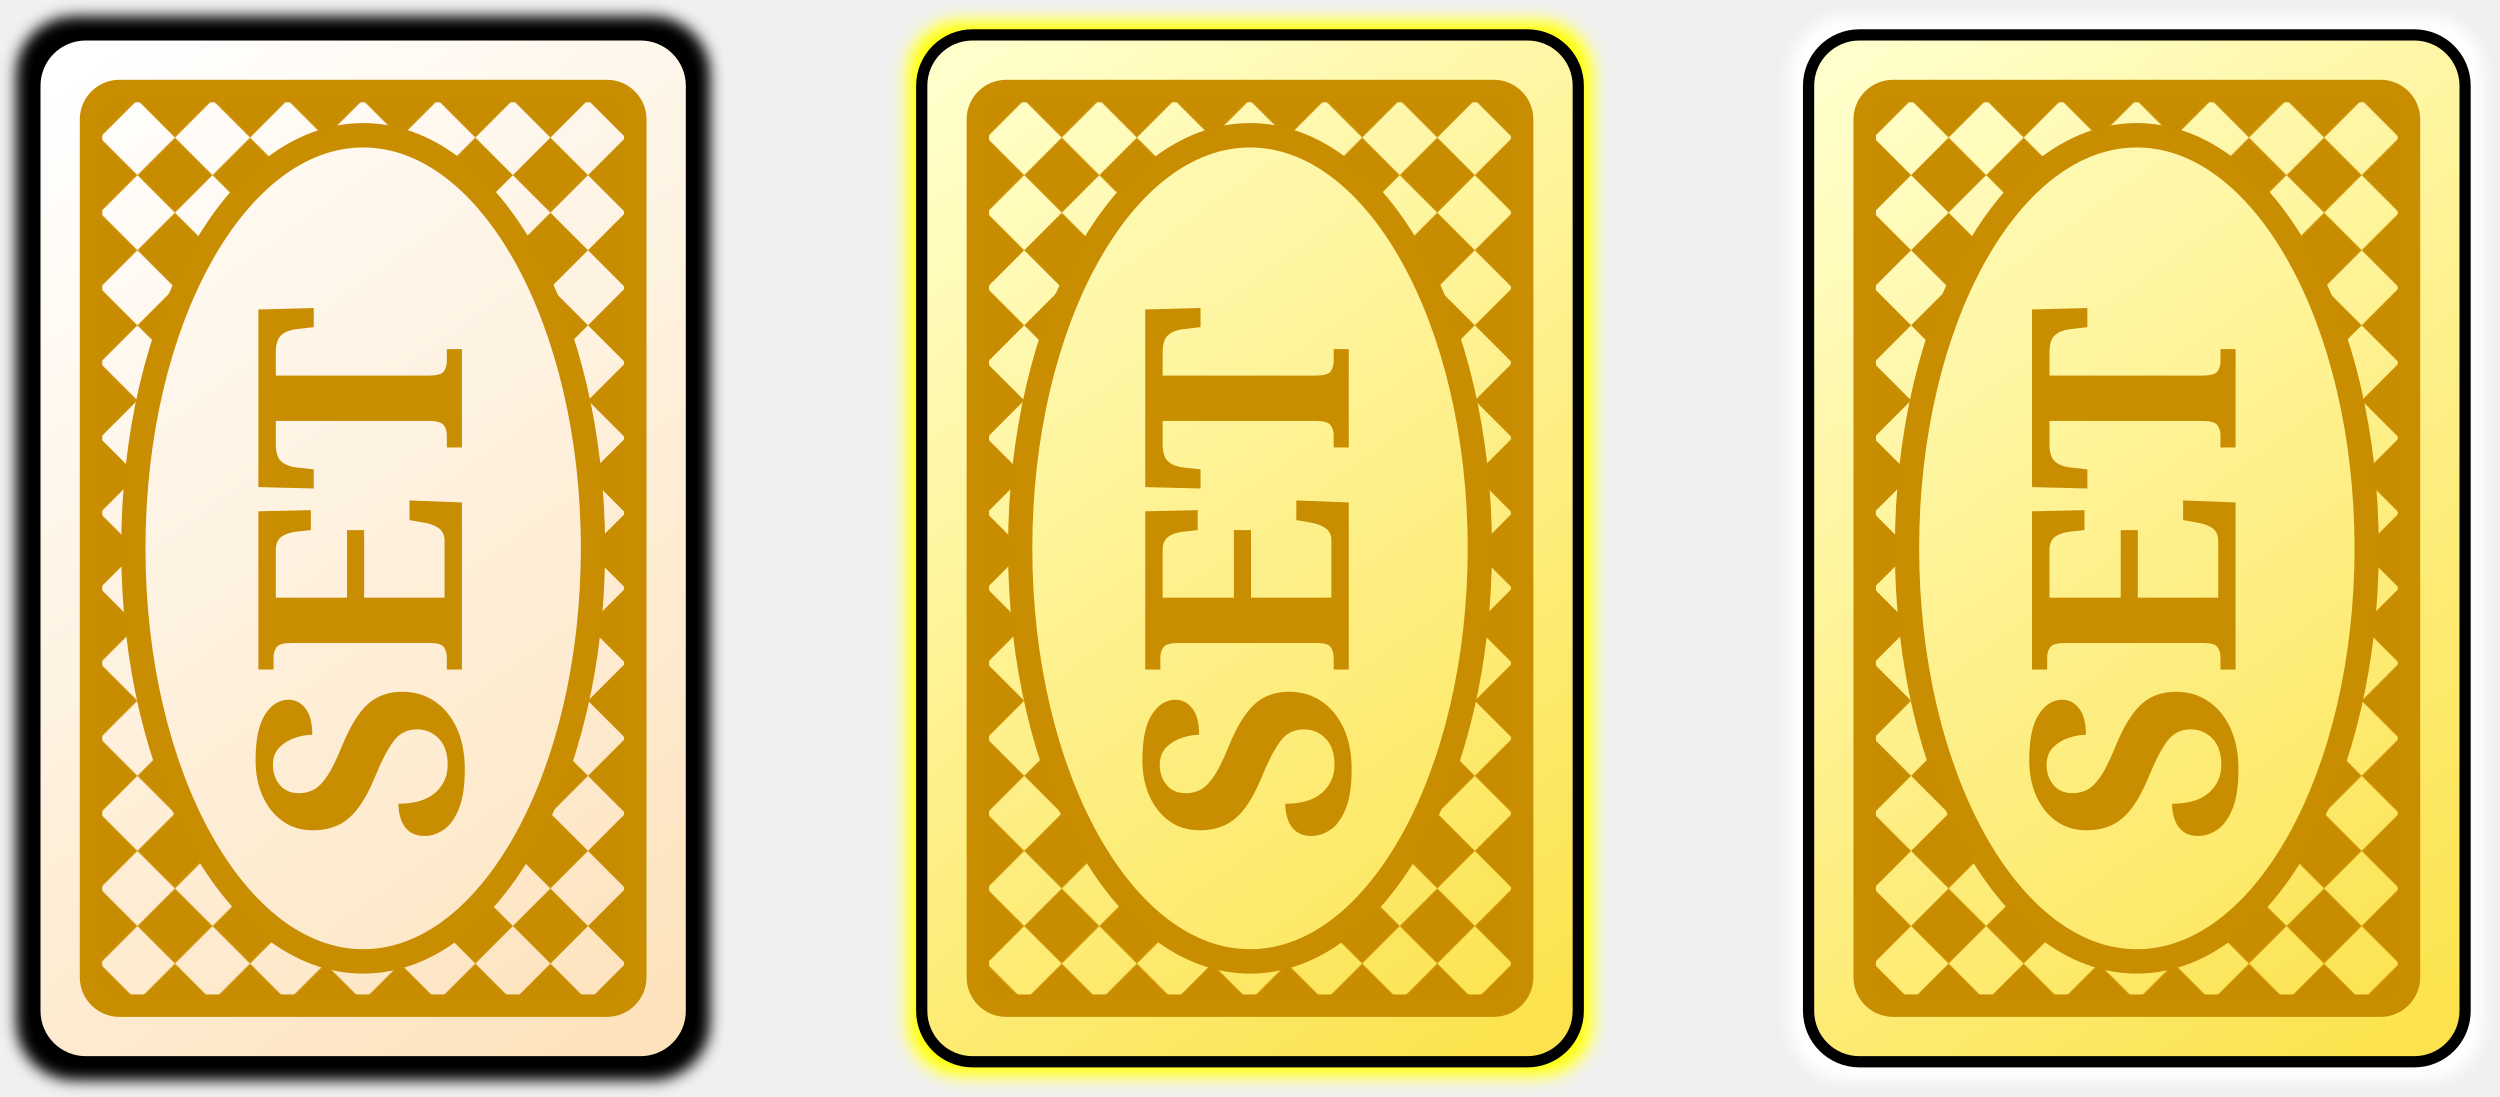
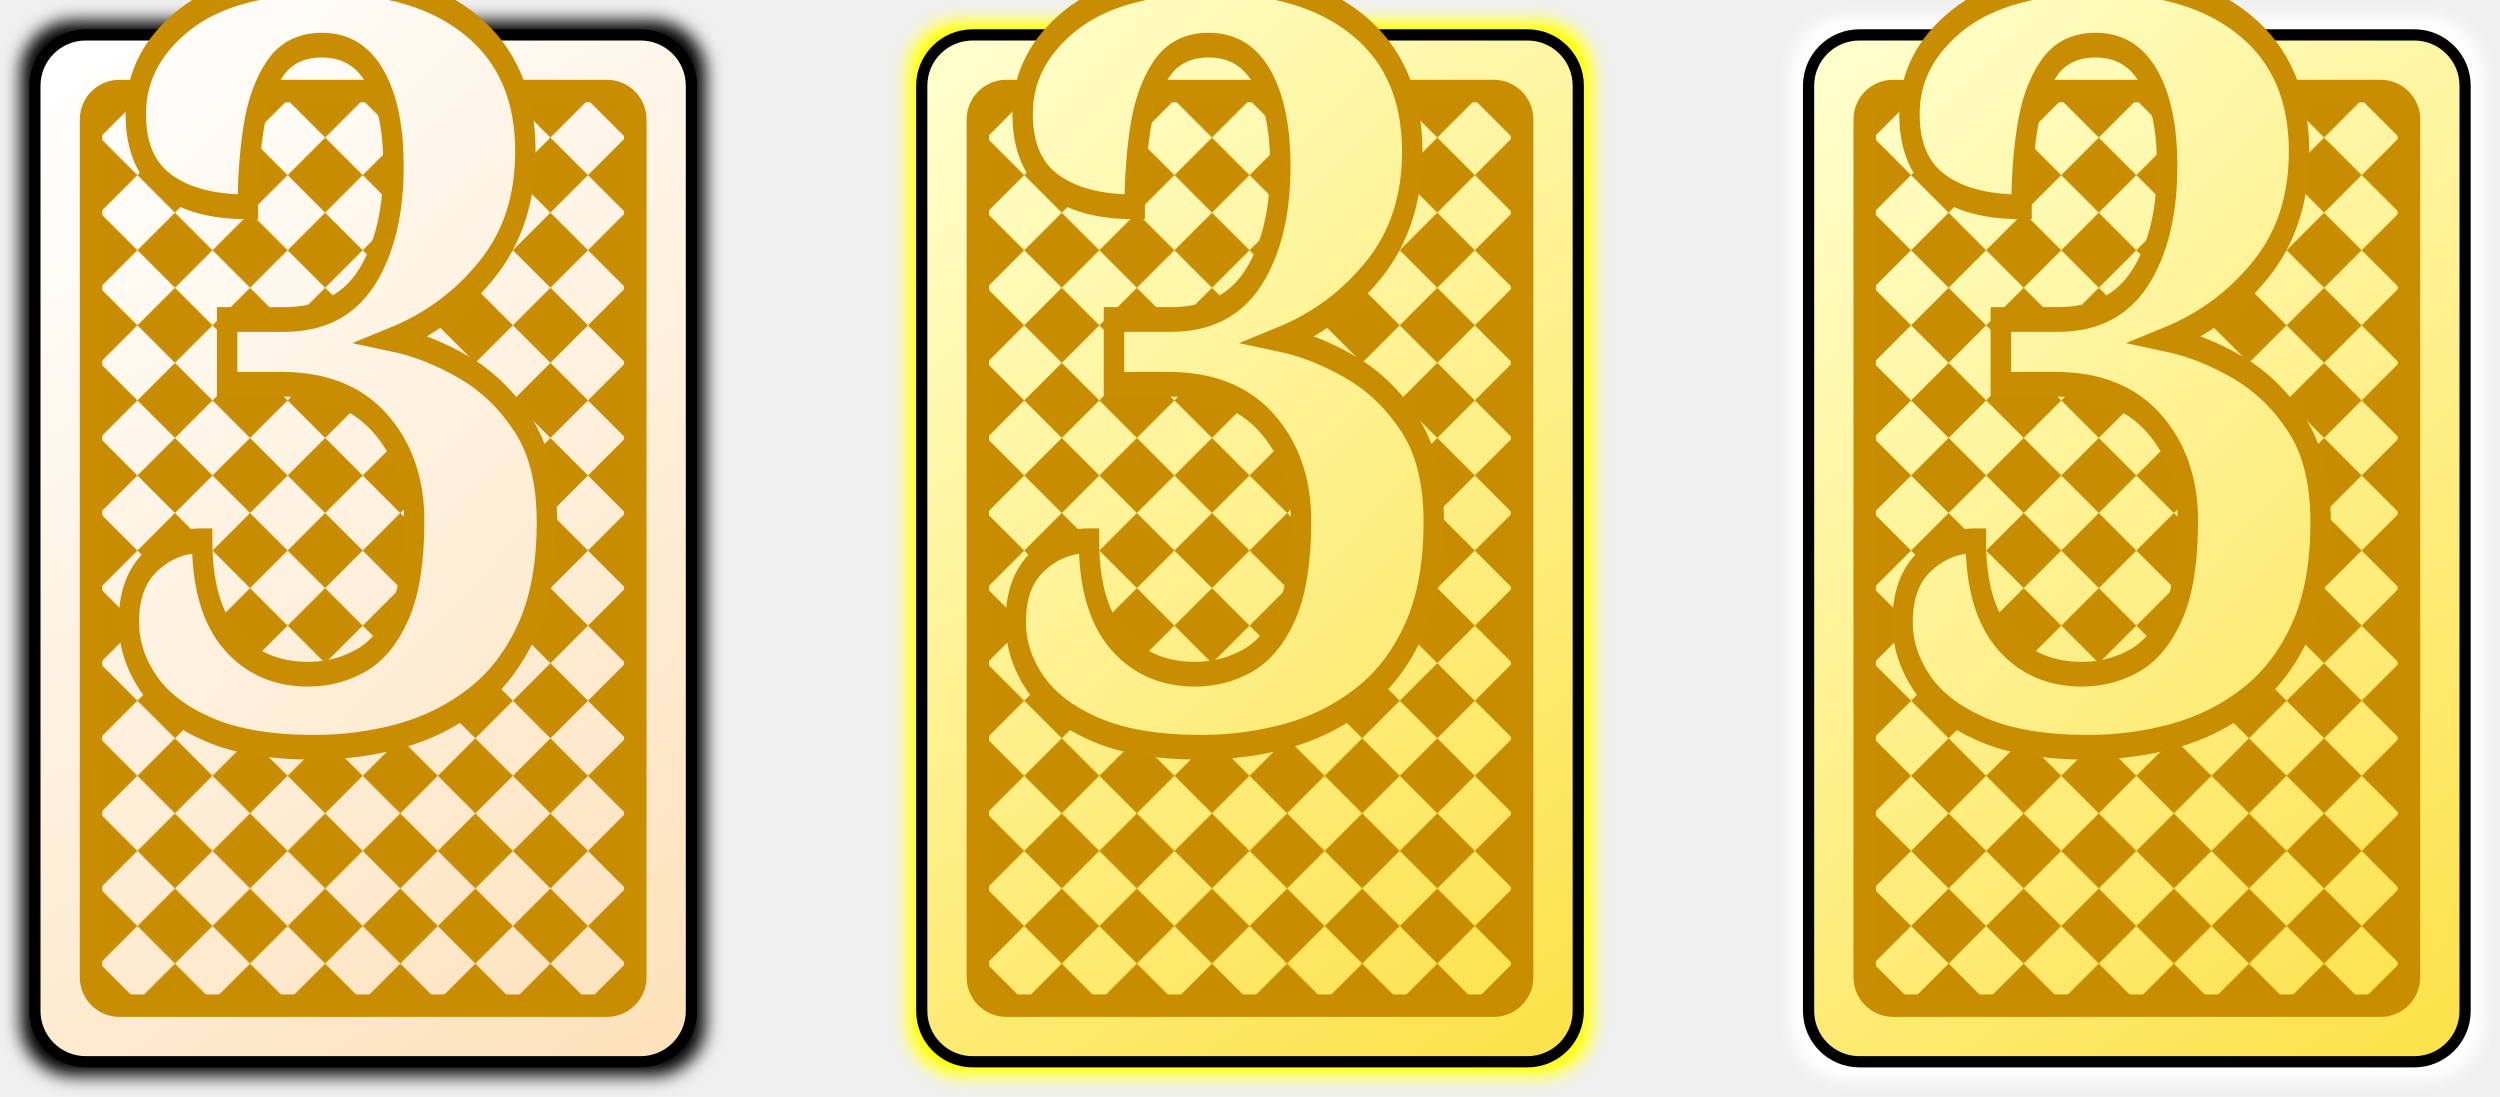
<svg xmlns="http://www.w3.org/2000/svg" xmlns:xlink="http://www.w3.org/1999/xlink" width="789.323" height="346.252" id="svg3105" version="1.1">
  <defs id="defs3107">
    <pattern xlink:href="#pattern5556" id="pattern5568" patternTransform="translate(482.6252,172.5748)" />
    <pattern xlink:href="#pattern5545" id="pattern5556" patternTransform="translate(202.6252,172.5748)" />
    <pattern xlink:href="#pattern4644" id="pattern5545" patternTransform="translate(-77.37482,172.5748)" />
    <pattern xlink:href="#pattern5510" id="pattern5522" patternTransform="translate(484.6455,115.6053)" />
    <pattern xlink:href="#pattern4637" id="pattern5510" patternTransform="translate(204.6455,115.6053)" />
    <linearGradient id="linearGradient3814">
      <stop id="stop3816" offset="0" style="stop-color:#fce24c;stop-opacity:1;" />
      <stop id="stop3818" offset="1" style="stop-color:#ffffcc;stop-opacity:1;" />
    </linearGradient>
    <pattern xlink:href="#pattern3022" id="pattern3042" patternTransform="matrix(0.4485394,0.4485394,-0.4485394,0.4485394,309.2154,-265.2559)" />
    <pattern xlink:href="#pattern3159" id="pattern3022" patternTransform="matrix(0.4485394,0.4485394,-0.4485394,0.4485394,-10.78458,-265.2559)" />
    <pattern xlink:href="#pattern3145" id="pattern3159" patternTransform="matrix(0.4485394,0.4485394,-0.4485394,0.4485394,-290.7846,-265.2559)" />
    <pattern xlink:href="#pattern5555" id="pattern3145" patternTransform="matrix(0.4485394,0.4485394,-0.4485394,0.4485394,-351.2796,41.39202)" />
    <linearGradient id="linearGradient3761">
      <stop style="stop-color:#fde2bb;stop-opacity:1;" offset="0" id="stop3763" />
      <stop style="stop-color:#ffffff;stop-opacity:1;" offset="1" id="stop3765" />
    </linearGradient>
    <pattern xlink:href="#pattern5534" id="pattern5555" patternTransform="matrix(0.4485394,0.4485394,-0.4485394,0.4485394,-5.000001,238.7908)" />
    <pattern xlink:href="#pattern5525" id="pattern5534" patternTransform="matrix(0.4485394,0.4485394,-0.4485394,0.4485394,-5.000001,238.7908)" />
    <pattern patternUnits="userSpaceOnUse" width="52.857" height="52.857" patternTransform="translate(-12.14286,243.7908)" id="pattern5525">
      <g id="g5521" transform="translate(12.14286,-243.7908)">
        <rect style="fill:#c80000;fill-opacity:1;stroke:none" id="rect5517" width="26.429" height="26.429" x="14.286" y="270.219" />
        <rect y="243.791" x="-12.143" height="26.429" width="26.429" id="rect5519" style="fill:#c80000;fill-opacity:1;stroke:none" />
      </g>
    </pattern>
    <linearGradient xlink:href="#linearGradient3761" id="linearGradient3162" gradientUnits="userSpaceOnUse" gradientTransform="translate(-285.7846,-257.8937)" x1="572.514" y1="525.256" x2="364.769" y2="238.113" />
    <linearGradient xlink:href="#linearGradient3761" id="linearGradient4654" x1="336.457" y1="225.219" x2="46.4" y2="18.076" gradientUnits="userSpaceOnUse" />
    <filter id="filter3951" color-interpolation-filters="sRGB">
      <feGaussianBlur stdDeviation="2.746" id="feGaussianBlur3953" />
    </filter>
    <linearGradient xlink:href="#linearGradient3814" id="linearGradient3020" gradientUnits="userSpaceOnUse" gradientTransform="translate(-5.7846,-257.8937)" x1="572.514" y1="525.256" x2="364.769" y2="238.113" />
    <linearGradient xlink:href="#linearGradient3814" id="linearGradient3024" gradientUnits="userSpaceOnUse" x1="336.457" y1="225.219" x2="46.4" y2="18.076" />
    <linearGradient xlink:href="#linearGradient3761" id="linearGradient3040" gradientUnits="userSpaceOnUse" gradientTransform="translate(314.2154,-504.0466)" x1="572.514" y1="525.256" x2="364.769" y2="238.113" />
    <linearGradient xlink:href="#linearGradient3761" id="linearGradient3044" gradientUnits="userSpaceOnUse" x1="336.457" y1="225.219" x2="46.4" y2="18.076" />
    <linearGradient xlink:href="#linearGradient3814" id="linearGradient3834" gradientUnits="userSpaceOnUse" gradientTransform="translate(274.2154,-257.8937)" x1="572.514" y1="525.256" x2="364.769" y2="238.113" />
    <linearGradient xlink:href="#linearGradient3814" id="linearGradient3838" gradientUnits="userSpaceOnUse" x1="336.457" y1="225.219" x2="46.4" y2="18.076" />
    <pattern patternUnits="userSpaceOnUse" width="23.709" height="47.417" patternTransform="translate(-75.35451,-4.39474)" id="pattern4623">
      <g style="fill:#c80000;fill-opacity:1" id="g4556" transform="matrix(0.4485394,-0.4485394,-0.4485394,-0.4485394,126.6505,151.3202)">
        <rect style="fill:#c80000;fill-opacity:1;stroke:none" id="rect4558" width="26.429" height="26.429" x="14.286" y="270.219" />
        <rect y="243.791" x="-12.143" height="26.429" width="26.429" id="rect4560" style="fill:#c80000;fill-opacity:1;stroke:none" />
      </g>
    </pattern>
    <pattern patternUnits="userSpaceOnUse" width="23.709" height="47.417" patternTransform="translate(-75.35451,55.60526)" id="pattern4630">
      <g transform="matrix(0.4485394,-0.4485394,-0.4485394,-0.4485394,126.6505,151.3202)" id="g4591" style="fill:#0000c8;fill-opacity:1">
        <rect y="270.219" x="14.286" height="26.429" width="26.429" id="rect4593" style="fill:#0000c8;fill-opacity:1;stroke:none" />
        <rect style="fill:#0000c8;fill-opacity:1;stroke:none" id="rect4595" width="26.429" height="26.429" x="-12.143" y="243.791" />
      </g>
    </pattern>
    <pattern patternUnits="userSpaceOnUse" width="23.709" height="47.417" patternTransform="translate(-75.35451,115.6053)" id="pattern4637">
      <g style="fill:#00c847;fill-opacity:1" id="g4603" transform="matrix(0.4485394,-0.4485394,-0.4485394,-0.4485394,126.6505,151.3202)">
        <rect style="fill:#00c847;fill-opacity:1;stroke:none" id="rect4605" width="26.429" height="26.429" x="14.286" y="270.219" />
        <rect y="243.791" x="-12.143" height="26.429" width="26.429" id="rect4607" style="fill:#00c847;fill-opacity:1;stroke:none" />
      </g>
    </pattern>
    <pattern patternUnits="userSpaceOnUse" width="23.709" height="47.417" patternTransform="translate(-75.35451,175.6053)" id="pattern4644">
      <g transform="matrix(0.4485394,-0.4485394,-0.4485394,-0.4485394,126.6505,151.3202)" id="g4609" style="fill:#c88c00;fill-opacity:1">
        <rect y="270.219" x="14.286" height="26.429" width="26.429" id="rect4611" style="fill:#c88c00;fill-opacity:1;stroke:none" />
        <rect style="fill:#c88c00;fill-opacity:1;stroke:none" id="rect4613" width="26.429" height="26.429" x="-12.143" y="243.791" />
      </g>
    </pattern>
    <linearGradient xlink:href="#linearGradient3814" id="linearGradient5512" gradientUnits="userSpaceOnUse" x1="336.457" y1="225.219" x2="46.4" y2="18.076" />
    <linearGradient xlink:href="#linearGradient3814" id="linearGradient5524" gradientUnits="userSpaceOnUse" x1="336.457" y1="225.219" x2="46.4" y2="18.076" />
    <linearGradient xlink:href="#linearGradient3814" id="linearGradient5558" gradientUnits="userSpaceOnUse" x1="336.457" y1="225.219" x2="46.4" y2="18.076" />
    <linearGradient xlink:href="#linearGradient3814" id="linearGradient5570" gradientUnits="userSpaceOnUse" x1="336.457" y1="225.219" x2="46.4" y2="18.076" />
+     <linearGradient xlink:href="#linearGradient3761-3" id="linearGradient3832" x1="316.291" y1="242.255" x2="85.401" y2="-23.102" gradientUnits="userSpaceOnUse" />
+     <linearGradient id="linearGradient3761-3">
+       <stop style="stop-color:#fde2bb;stop-opacity:1;" offset="0" id="stop3763-0" />
+       <stop style="stop-color:#ffffff;stop-opacity:1;" offset="1" id="stop3765-6" />
+     </linearGradient>
+     <linearGradient xlink:href="#linearGradient3761-3" id="linearGradient4576" x1="316.291" y1="242.255" x2="85.401" y2="-23.102" gradientUnits="userSpaceOnUse" />
+     <linearGradient id="linearGradient4578">
+       <stop style="stop-color:#fde2bb;stop-opacity:1;" offset="0" id="stop4580" />
+       <stop style="stop-color:#ffffff;stop-opacity:1;" offset="1" id="stop4582" />
+     </linearGradient>
+     <linearGradient gradientTransform="translate(-67.24515,-73.1009)" y2="-23.102" x2="85.401" y1="242.255" x1="316.291" gradientUnits="userSpaceOnUse" id="linearGradient4586" xlink:href="#linearGradient3761-3" />
+     <linearGradient xlink:href="#linearGradient3761-1" id="linearGradient3832-6" x1="316.291" y1="242.255" x2="85.401" y2="-23.102" gradientUnits="userSpaceOnUse" />
+     <linearGradient id="linearGradient3761-1">
+       <stop style="stop-color:#fde2bb;stop-opacity:1;" offset="0" id="stop3763-9" />
+       <stop style="stop-color:#ffffff;stop-opacity:1;" offset="1" id="stop3765-9" />
+     </linearGradient>
+     <linearGradient xlink:href="#linearGradient3761-1" id="linearGradient4576-6" x1="316.291" y1="242.255" x2="85.401" y2="-23.102" gradientUnits="userSpaceOnUse" />
+     <linearGradient id="linearGradient4578-7">
+       <stop style="stop-color:#fde2bb;stop-opacity:1;" offset="0" id="stop4580-9" />
+       <stop style="stop-color:#ffffff;stop-opacity:1;" offset="1" id="stop4582-5" />
+     </linearGradient>
+     <linearGradient gradientTransform="translate(-3.9469735e-6,-3.0943645e-6)" y2="-23.102" x2="85.401" y1="242.255" x1="316.291" gradientUnits="userSpaceOnUse" id="linearGradient4586-5" xlink:href="#linearGradient3761-1" />
+     <linearGradient xlink:href="#linearGradient3814" id="linearGradient7048" gradientUnits="userSpaceOnUse" gradientTransform="translate(308.0434,-3.0943645e-6)" x1="316.291" y1="242.255" x2="85.401" y2="-23.102" />
+     <linearGradient xlink:href="#linearGradient3814" id="linearGradient7054" gradientUnits="userSpaceOnUse" gradientTransform="translate(616.0868,-3.0943645e-6)" x1="316.291" y1="242.255" x2="85.401" y2="-23.102" />
  </defs>
  <g id="layer1" transform="translate(-68.91,50.04953)">
    <rect ry="16.484" rx="16.732" y="17.036" x="15.006" height="333.071" width="216.142" id="rect3955" style="fill:#000000;fill-opacity:1;stroke:none;filter:url(#filter3951)" transform="matrix(1,0,0,-1,60.49496,306.6479)" />
-     <rect transform="matrix(1,0,0,-1,60.49496,306.6479)" style="fill:#000000;fill-opacity:1;stroke:none;filter:url(#filter3951)" id="rect3945" width="216.142" height="333.071" x="15.006" y="17.036" rx="16.732" ry="16.484" />
    <rect ry="16.046" rx="16.046" y="-39.03" x="79.93" height="324.213" width="207.283" id="rect5388" style="fill:url(#linearGradient3162);fill-opacity:1;stroke:#000000;stroke-width:3.543;stroke-miterlimit:4;stroke-opacity:1;stroke-dasharray:none" />
    <rect style="fill:url(#pattern5545);fill-opacity:1;stroke:#c88d00;stroke-width:7.087;stroke-miterlimit:4;stroke-opacity:1;stroke-dasharray:none" id="rect5390" width="171.85" height="288.78" x="97.646" y="-267.466" rx="8.975" ry="8.975" transform="scale(1,-1)" />
-     <path style="fill:url(#linearGradient4654);fill-opacity:1;stroke:#c88d00;stroke-width:7.087;stroke-linecap:square;stroke-linejoin:round;stroke-miterlimit:4;stroke-opacity:1;stroke-dasharray:none" id="path3150" d="m 311.429,122.362 c 0,37.082 -53.726,67.143 -120,67.143 -66.274,0 -120,-30.061 -120,-67.143 0,-37.082 53.726,-67.143 120,-67.143 66.274,0 120,30.061 120,67.143 z" transform="matrix(0,1.086813,1.080687,0,51.33622,-84.97059)" />
-     <text xml:space="preserve" style="font-size:90px;font-style:normal;font-variant:normal;font-weight:bold;font-stretch:normal;line-height:125%;letter-spacing:0px;word-spacing:0px;fill:#c88d00;fill-opacity:1;stroke:none;font-family:Georgia;-inkscape-font-specification:Sans Bold" x="-216.592" y="214.751" id="text3173" transform="matrix(0,-1,1,0,0,0)">
-       <tspan id="tspan3175" x="-216.592" y="214.751">SET</tspan>
-     </text>
    <rect transform="matrix(1,0,0,-1,340.495,306.6479)" style="fill:#ffffff;fill-opacity:1;stroke:none;filter:url(#filter3951)" id="rect3006" width="216.142" height="333.071" x="15.006" y="17.036" rx="16.732" ry="16.484" />
    <rect ry="16.484" rx="16.732" y="17.036" x="15.006" height="333.071" width="216.142" id="rect3008" style="fill:#ffff00;fill-opacity:1;stroke:none;filter:url(#filter3951)" transform="matrix(1,0,0,-1,340.495,306.6479)" />
    <rect style="fill:url(#linearGradient3020);fill-opacity:1;stroke:#000000;stroke-width:3.543;stroke-miterlimit:4;stroke-opacity:1;stroke-dasharray:none" id="rect3010" width="207.283" height="324.213" x="359.93" y="-39.03" rx="16.046" ry="16.046" />
    <rect ry="16.484" rx="16.732" y="17.036" x="15.006" height="333.071" width="216.142" id="rect3820" style="fill:#ffffff;fill-opacity:1;stroke:none;filter:url(#filter3951)" transform="matrix(1,0,0,-1,620.495,306.6479)" />
    <rect transform="matrix(1,0,0,-1,620.495,306.6479)" style="fill:#ffffff;fill-opacity:1;stroke:none;filter:url(#filter3951)" id="rect3822" width="216.142" height="333.071" x="15.006" y="17.036" rx="16.732" ry="16.484" />
    <rect ry="16.046" rx="16.046" y="-39.03" x="639.93" height="324.213" width="207.283" id="rect3824" style="fill:url(#linearGradient3834);fill-opacity:1;stroke:#000000;stroke-width:3.543;stroke-miterlimit:4;stroke-opacity:1;stroke-dasharray:none" />
    <rect style="stroke:none;fill:url(#pattern4623)" width="23.709" height="47.417" x="-75.355" y="-4.395" id="rect4628" />
    <rect style="stroke:none;fill:url(#pattern4630)" width="23.709" height="47.417" x="-75.355" y="55.605" id="rect4635" />
    <rect style="stroke:none;fill:url(#pattern4637)" width="23.709" height="47.417" x="-75.355" y="115.605" id="rect4642" />
    <rect style="stroke:none;fill:url(#pattern4644)" width="23.709" height="47.417" x="-75.355" y="175.605" id="rect4649" />
    <path style="fill:none;stroke:#c80000;stroke-width:5;stroke-linecap:butt;stroke-linejoin:miter;stroke-miterlimit:4;stroke-opacity:1;stroke-dasharray:none" d="m -25.034,0.121 0,38.386" id="path4615" />
    <path id="path4617" d="m -25.034,60.121 0,38.386" style="fill:none;stroke:#0000c8;stroke-width:5;stroke-linecap:butt;stroke-linejoin:miter;stroke-miterlimit:4;stroke-opacity:1;stroke-dasharray:none" />
    <path style="fill:none;stroke:#00c847;stroke-width:5;stroke-linecap:butt;stroke-linejoin:miter;stroke-miterlimit:4;stroke-opacity:1;stroke-dasharray:none" d="m -25.034,120.121 0,38.386" id="path4619" />
    <path id="path4621" d="m -25.034,180.121 0,38.386" style="fill:none;stroke:#c88d00;stroke-width:5;stroke-linecap:butt;stroke-linejoin:miter;stroke-miterlimit:4;stroke-opacity:1;stroke-dasharray:none" />
    <rect transform="scale(1,-1)" ry="8.975" rx="8.975" y="-267.466" x="377.646" height="288.78" width="171.85" id="rect5547" style="fill:url(#pattern5556);fill-opacity:1;stroke:#c88d00;stroke-width:7.087;stroke-miterlimit:4;stroke-opacity:1;stroke-dasharray:none" />
-     <path transform="matrix(0,1.086813,1.080687,0,331.3362,-84.97059)" d="m 311.429,122.362 c 0,37.082 -53.726,67.143 -120,67.143 -66.274,0 -120,-30.061 -120,-67.143 0,-37.082 53.726,-67.143 120,-67.143 66.274,0 120,30.061 120,67.143 z" id="path5549" style="fill:url(#linearGradient5558);fill-opacity:1.0;stroke:#c88d00;stroke-width:7.087;stroke-linecap:square;stroke-linejoin:round;stroke-miterlimit:4;stroke-opacity:1;stroke-dasharray:none" />
-     <text transform="matrix(0,-1,1,0,0,0)" id="text5551" y="494.751" x="-216.592" style="font-size:90px;font-style:normal;font-variant:normal;font-weight:bold;font-stretch:normal;line-height:125%;letter-spacing:0px;word-spacing:0px;fill:#c88d00;fill-opacity:1;stroke:none;font-family:Georgia;-inkscape-font-specification:Sans Bold" xml:space="preserve">
-       <tspan y="494.751" x="-216.592" id="tspan5553">SET</tspan>
+     <rect style="fill:url(#pattern5568);fill-opacity:1;stroke:#c88d00;stroke-width:7.087;stroke-miterlimit:4;stroke-opacity:1;stroke-dasharray:none" id="rect5560" width="171.85" height="288.78" x="657.646" y="-267.466" rx="8.975" ry="8.975" transform="scale(1,-1)" />
+     <text xml:space="preserve" style="font-size:143.715px;font-style:normal;font-variant:normal;font-weight:bold;font-stretch:normal;line-height:125%;letter-spacing:0px;word-spacing:0px;fill:url(#linearGradient4586-5);fill-opacity:1;stroke:#c88d00;stroke-width:7.087;stroke-miterlimit:4;stroke-opacity:1;stroke-dasharray:none;font-family:Georgia;-inkscape-font-specification:Sans Bold" x="112.193" y="165.964" id="text3173" transform="scale(0.908963,1.100155)">
+       <tspan id="tspan3175" x="112.193" y="165.964" style="font-size:299.407px;fill:url(#linearGradient4586-5);fill-opacity:1;stroke:#c88d00;stroke-width:7.087;stroke-miterlimit:4;stroke-opacity:1;stroke-dasharray:none">3</tspan>
    </text>
-     <rect style="fill:url(#pattern5568);fill-opacity:1;stroke:#c88d00;stroke-width:7.087;stroke-miterlimit:4;stroke-opacity:1;stroke-dasharray:none" id="rect5560" width="171.85" height="288.78" x="657.646" y="-267.466" rx="8.975" ry="8.975" transform="scale(1,-1)" />
-     <path style="fill:url(#linearGradient5570);fill-opacity:1.0;stroke:#c88d00;stroke-width:7.087;stroke-linecap:square;stroke-linejoin:round;stroke-miterlimit:4;stroke-opacity:1;stroke-dasharray:none" id="path5562" d="m 311.429,122.362 c 0,37.082 -53.726,67.143 -120,67.143 -66.274,0 -120,-30.061 -120,-67.143 0,-37.082 53.726,-67.143 120,-67.143 66.274,0 120,30.061 120,67.143 z" transform="matrix(0,1.086813,1.080687,0,611.3362,-84.97059)" />
-     <text xml:space="preserve" style="font-size:90px;font-style:normal;font-variant:normal;font-weight:bold;font-stretch:normal;line-height:125%;letter-spacing:0px;word-spacing:0px;fill:#c88d00;fill-opacity:1;stroke:none;font-family:Georgia;-inkscape-font-specification:Sans Bold" x="-216.592" y="774.751" id="text5564" transform="matrix(0,-1,1,0,0,0)">
-       <tspan id="tspan5566" x="-216.592" y="774.751">SET</tspan>
+     <text transform="scale(0.908963,1.100155)" id="text7044" y="165.964" x="420.237" style="font-size:143.715px;font-style:normal;font-variant:normal;font-weight:bold;font-stretch:normal;line-height:125%;letter-spacing:0px;word-spacing:0px;fill:url(#linearGradient7048);fill-opacity:1.0;stroke:#c88d00;stroke-width:7.087;stroke-miterlimit:4;stroke-opacity:1;stroke-dasharray:none;font-family:Georgia;-inkscape-font-specification:Sans Bold" xml:space="preserve">
+       <tspan style="font-size:299.407px;fill:url(#linearGradient7048);fill-opacity:1.0;stroke:#c88d00;stroke-width:7.087;stroke-miterlimit:4;stroke-opacity:1;stroke-dasharray:none" y="165.964" x="420.237" id="tspan7046">3</tspan>
+     </text>
+     <text xml:space="preserve" style="font-size:143.715px;font-style:normal;font-variant:normal;font-weight:bold;font-stretch:normal;line-height:125%;letter-spacing:0px;word-spacing:0px;fill:url(#linearGradient7054);fill-opacity:1;stroke:#c88d00;stroke-width:7.087;stroke-miterlimit:4;stroke-opacity:1;stroke-dasharray:none;font-family:Georgia;-inkscape-font-specification:Sans Bold" x="728.28" y="165.964" id="text7050" transform="scale(0.908963,1.100155)">
+       <tspan id="tspan7052" x="728.28" y="165.964" style="font-size:299.407px;fill:url(#linearGradient7054);fill-opacity:1;stroke:#c88d00;stroke-width:7.087;stroke-miterlimit:4;stroke-opacity:1;stroke-dasharray:none">3</tspan>
    </text>
  </g>
</svg>
